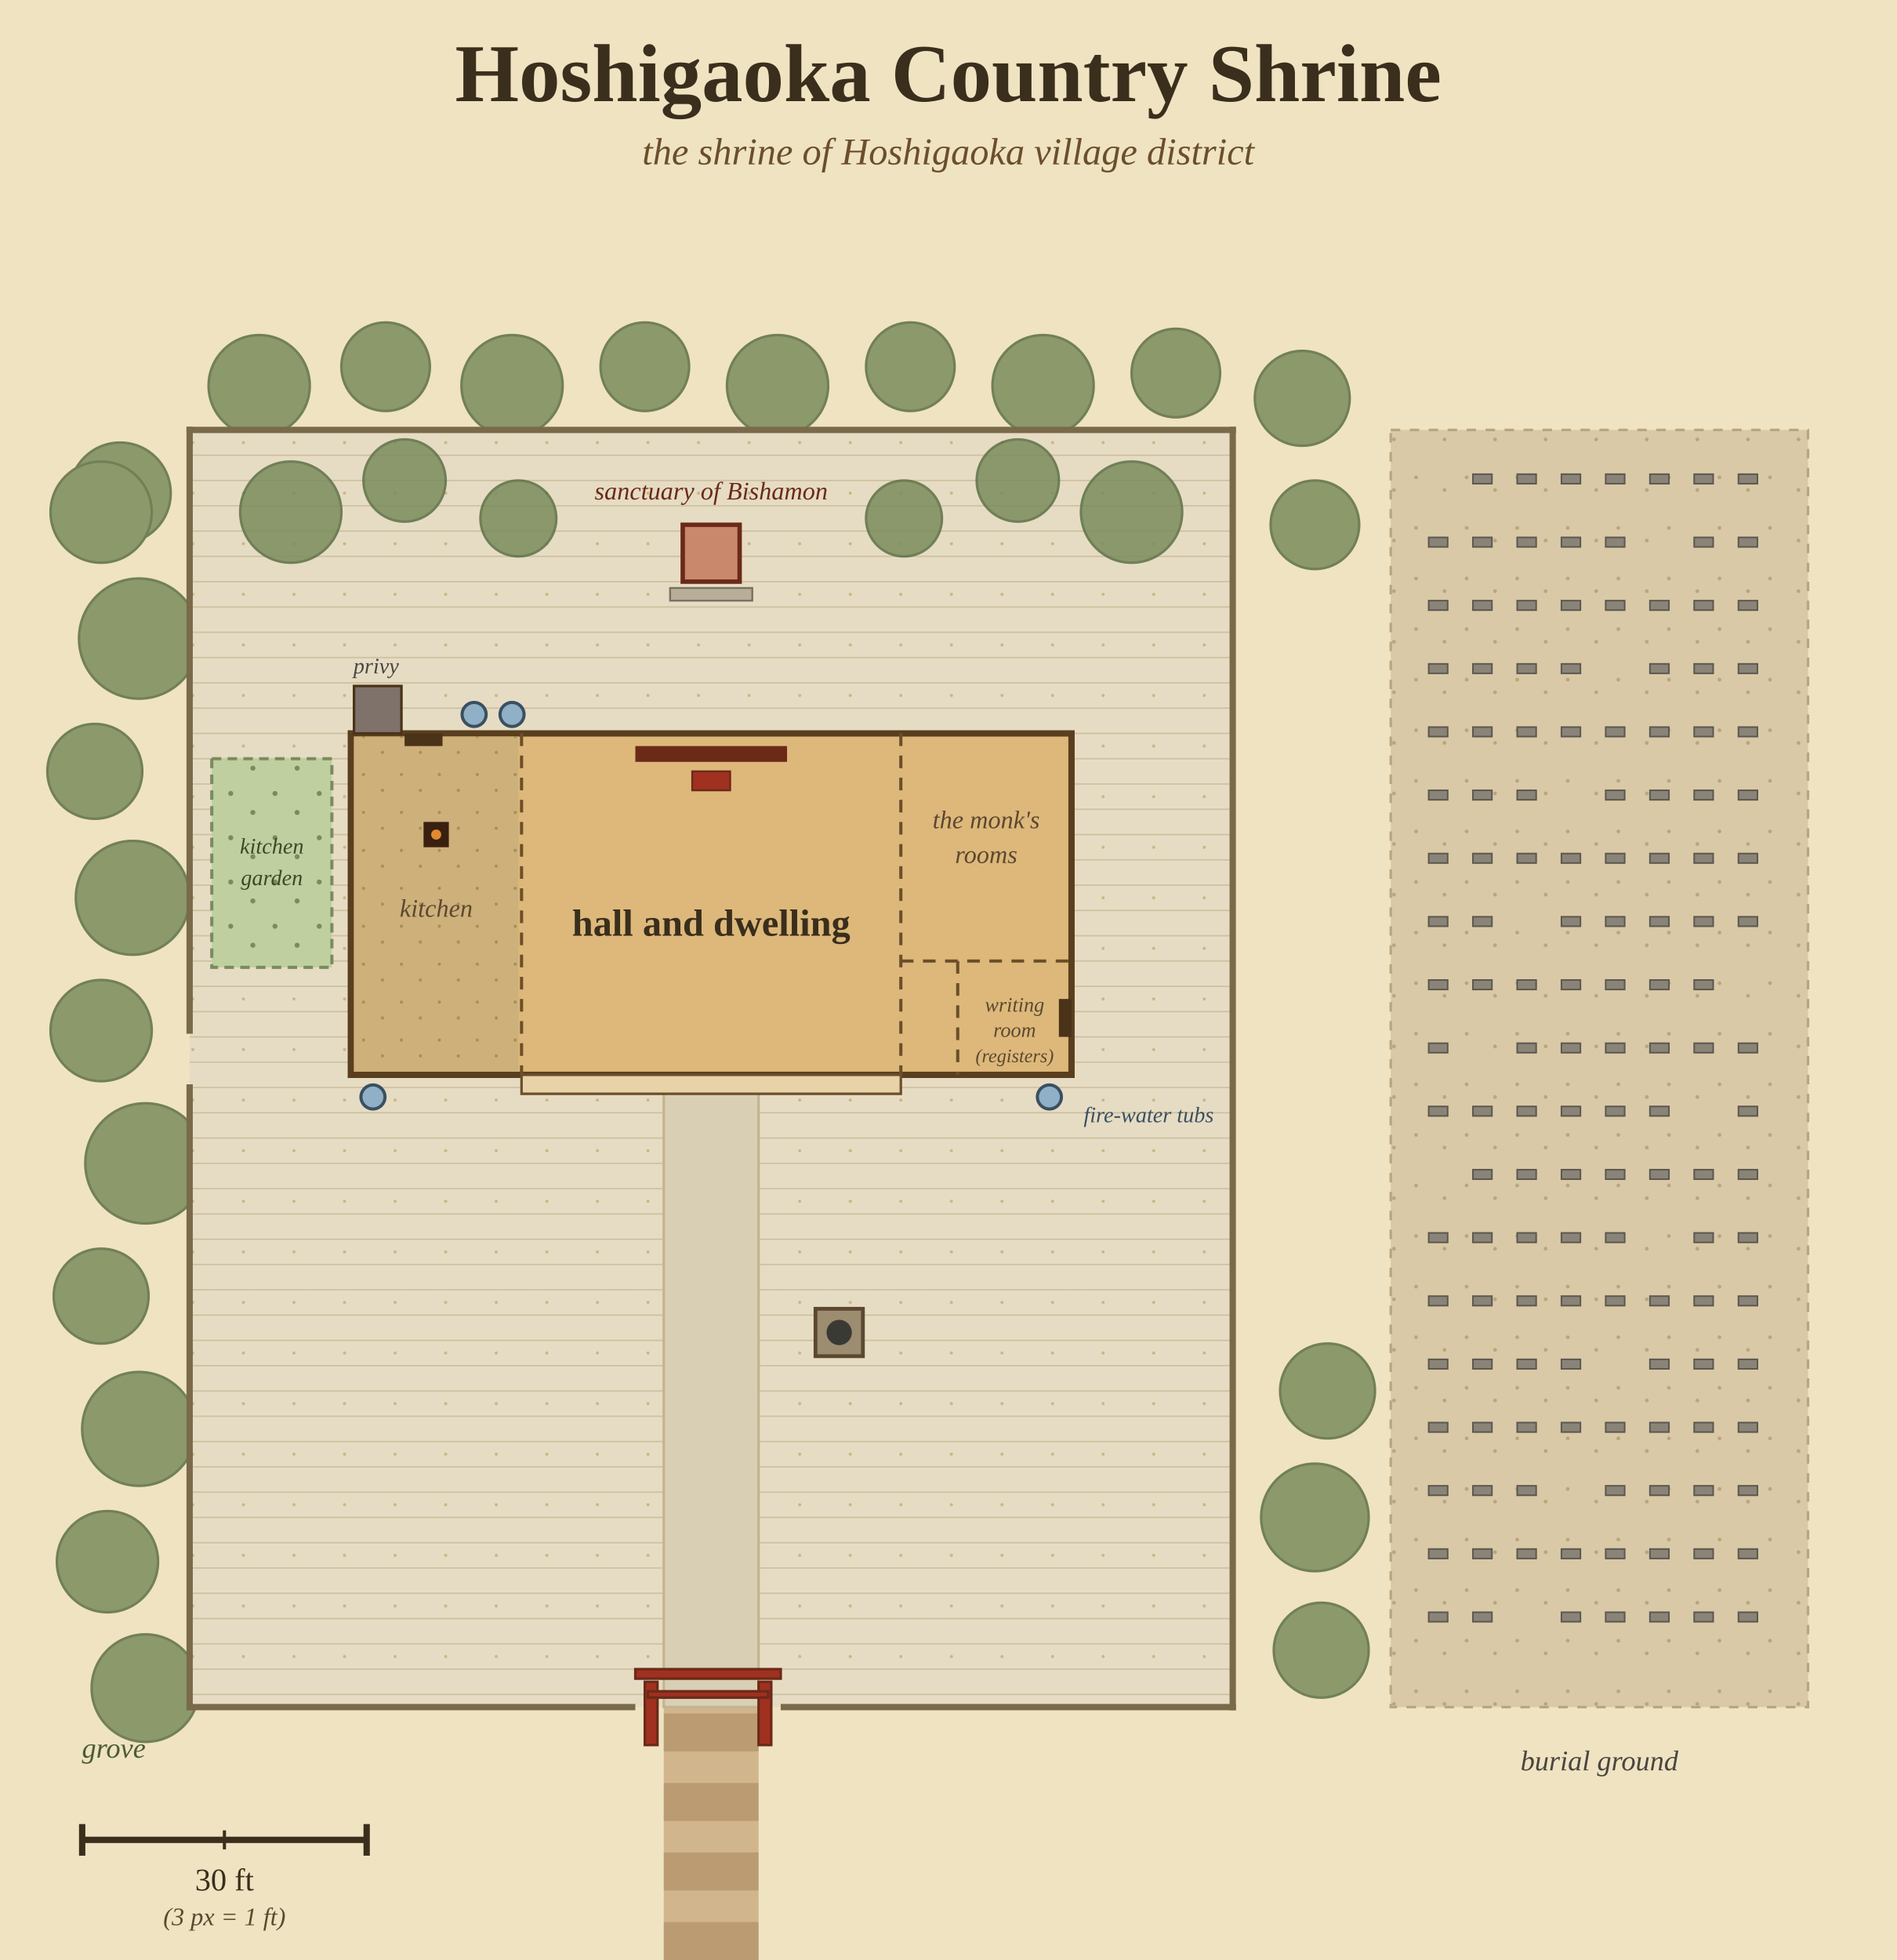
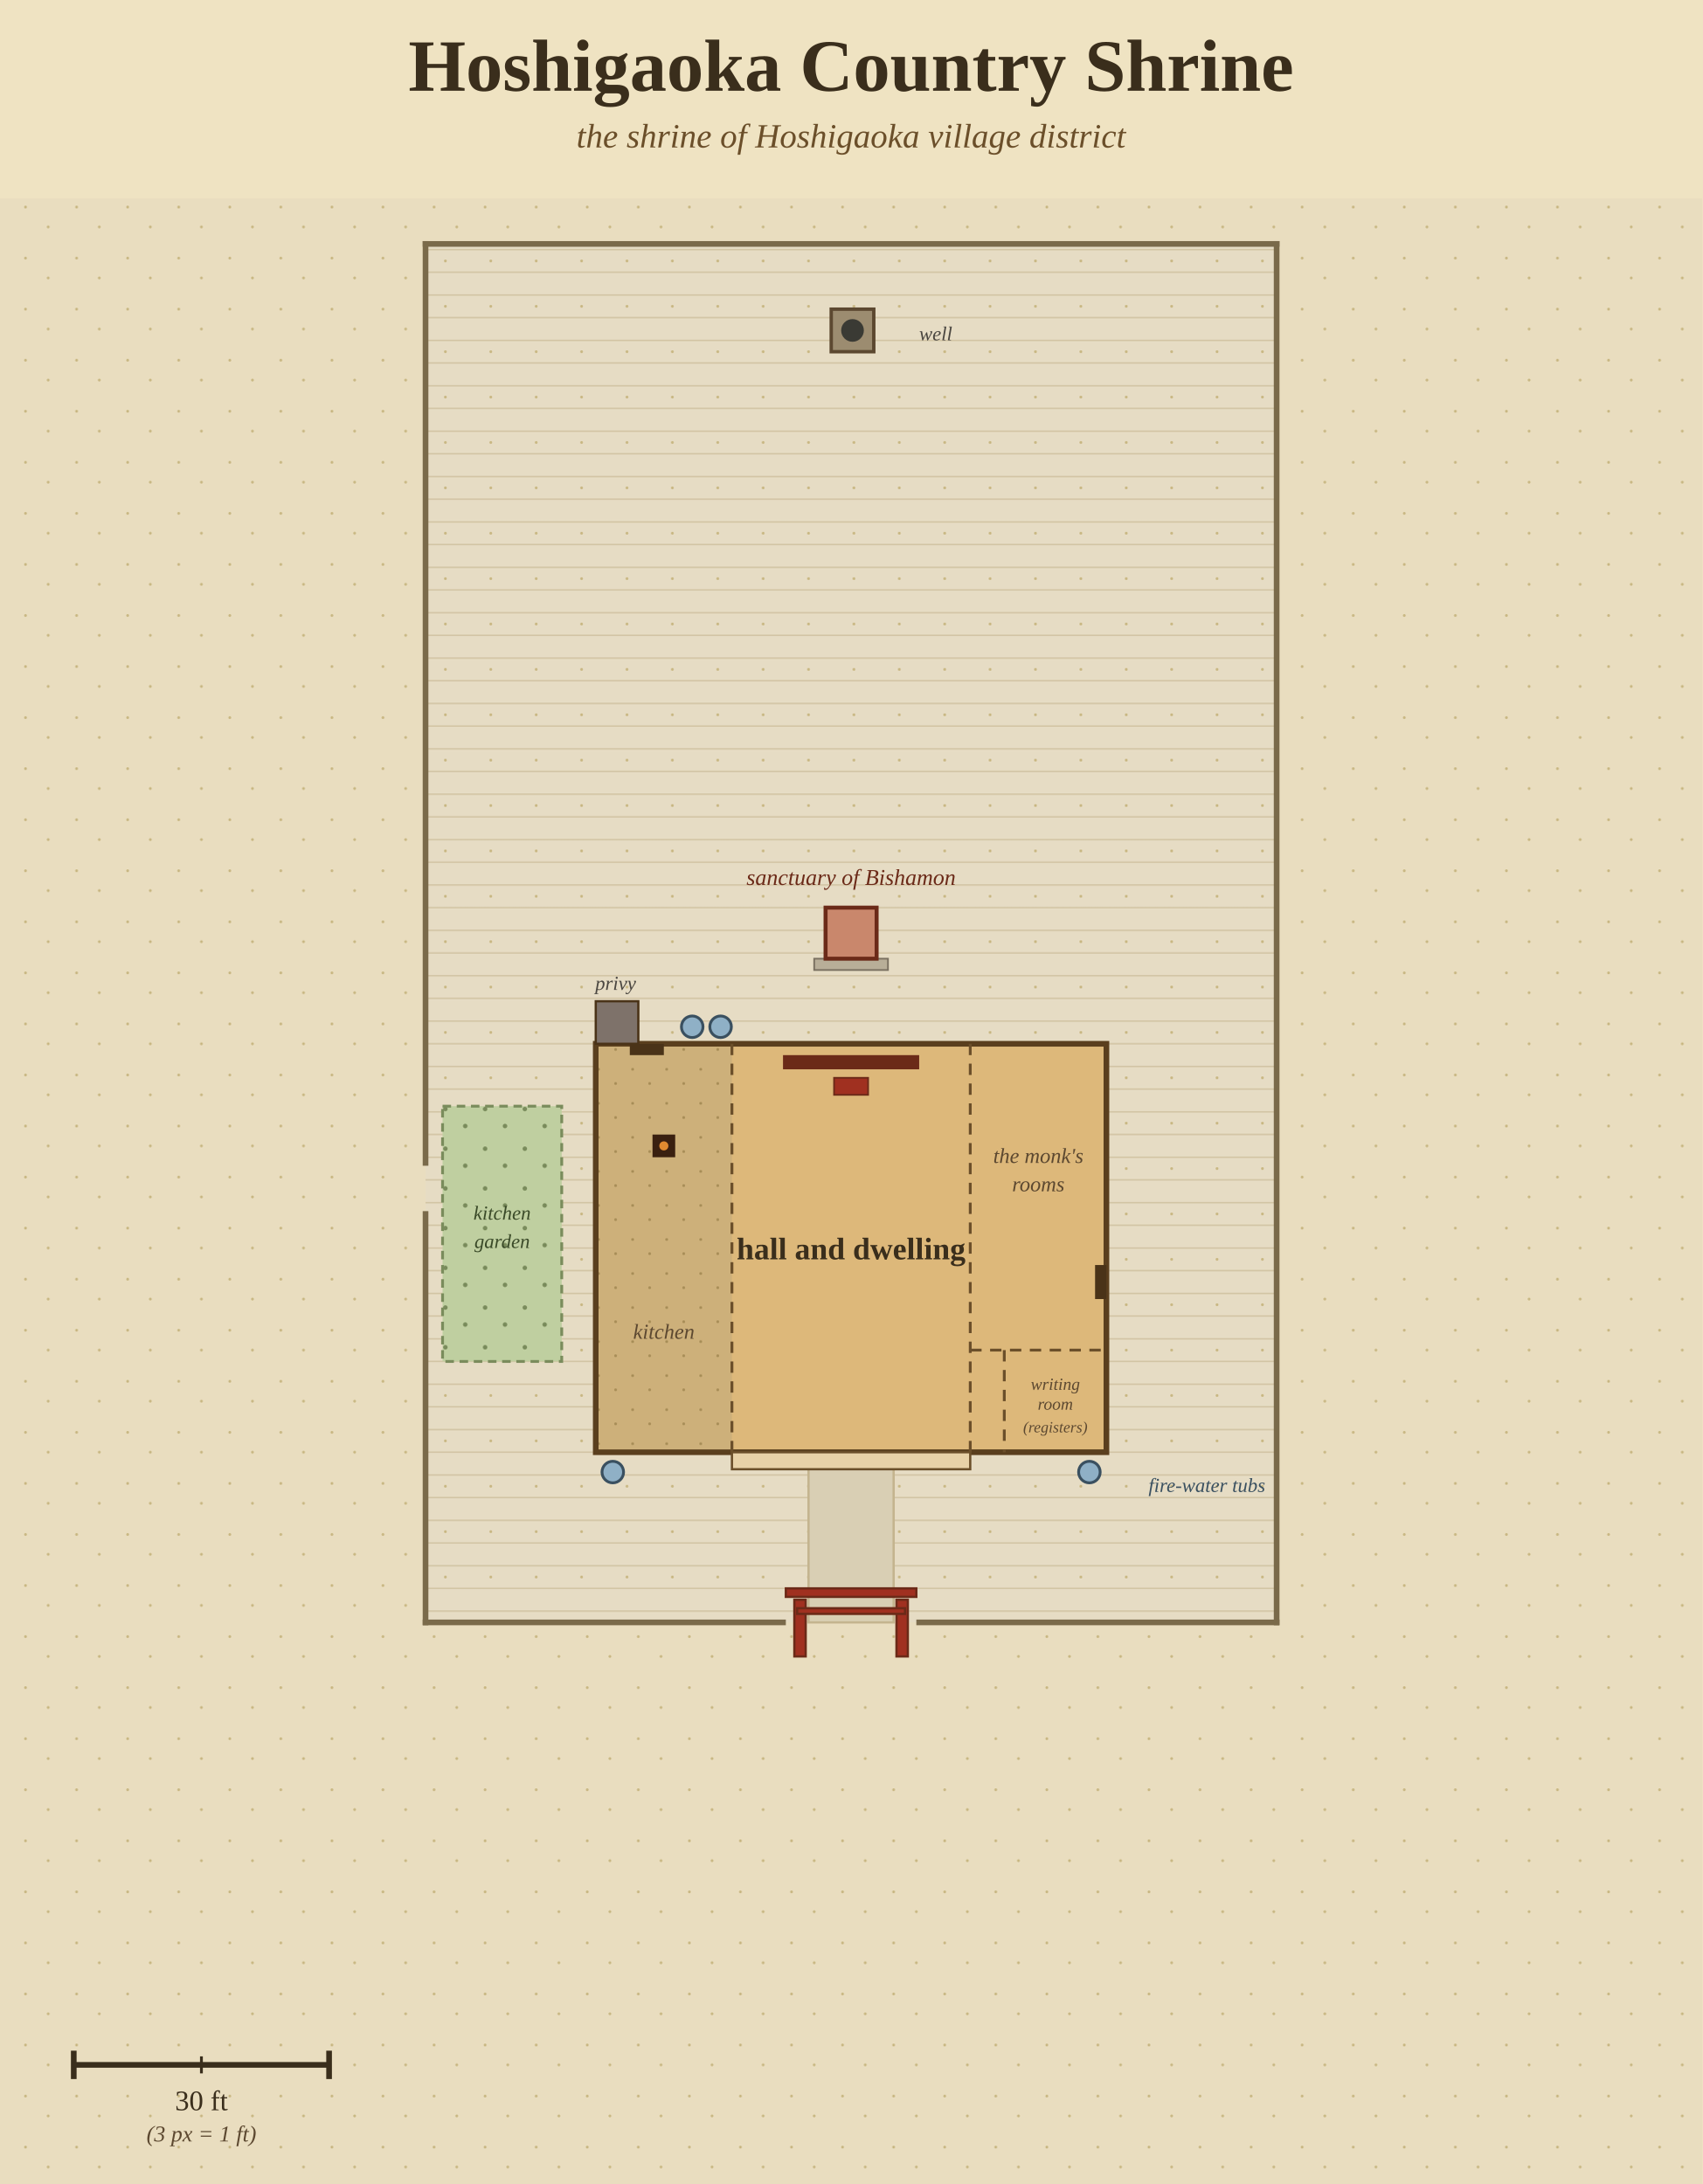
- <svg xmlns="http://www.w3.org/2000/svg" viewBox="140 60 600 620" font-family="Georgia, 'Times New Roman', serif">
+ <svg xmlns="http://www.w3.org/2000/svg" viewBox="140 60 600 770" font-family="Georgia, 'Times New Roman', serif">
  <defs>
    <pattern id="keidai-gravel" patternUnits="userSpaceOnUse" width="16" height="16">
      <rect width="16" height="16" fill="#E6DCC4" />
      <line x1="0" y1="4" x2="16" y2="4" stroke="#D2C4A4" stroke-width="0.5" />
      <line x1="0" y1="12" x2="16" y2="12" stroke="#D2C4A4" stroke-width="0.5" />
      <circle cx="9" cy="8" r="0.5" fill="#C9B884" />
+     </pattern>
+     <pattern id="swept-earth" patternUnits="userSpaceOnUse" width="18" height="18">
+       <rect width="18" height="18" fill="#E9DDBF" />
+       <circle cx="5" cy="7" r="0.5" fill="#C9B884" />
+       <circle cx="13" cy="14" r="0.5" fill="#C9B884" />
    </pattern>
    <pattern id="garden-stipple" patternUnits="userSpaceOnUse" width="14" height="14">
      <rect width="14" height="14" fill="#BFCFA0" />
      <circle cx="3" cy="3" r="0.8" fill="#7A8C5C" />
      <circle cx="10" cy="9" r="0.8" fill="#7A8C5C" />
    </pattern>
    <pattern id="doma-earth" patternUnits="userSpaceOnUse" width="12" height="12">
      <rect width="12" height="12" fill="#CDB07A" />
      <circle cx="3" cy="5" r="0.5" fill="#A88E58" />
      <circle cx="9" cy="10" r="0.5" fill="#A88E58" />
    </pattern>
-     <pattern id="bare-earth" patternUnits="userSpaceOnUse" width="16" height="16">
-       <rect width="16" height="16" fill="#D9C9A6" />
-       <circle cx="5" cy="7" r="0.6" fill="#B9A67E" />
-       <circle cx="12" cy="3" r="0.6" fill="#B9A67E" />
-     </pattern>
  </defs>
-   <rect x="0" y="0" width="900" height="800" fill="#EFE3C2" />
-   <g>
-     <path d="M 365 680 L 365 600" stroke="#B89060" stroke-width="30" stroke-linecap="butt" opacity="0.55" />
-     <path d="M 365 680 L 365 600" stroke="#9C7448" stroke-width="30" stroke-dasharray="12 10" fill="none" opacity="0.4" />
-   </g>
+   <rect x="0" y="0" width="900" height="900" fill="#EFE3C2" />
+   <rect x="140" y="130" width="600" height="700" fill="url(#swept-earth)" />
  <text x="440" y="92" text-anchor="middle" font-size="26" font-weight="bold" fill="#3A2E1C">Hoshigaoka Country Shrine</text>
  <text x="440" y="112" text-anchor="middle" font-size="12" font-style="italic" fill="#6B4F2A">the shrine of Hoshigaoka village district</text>
  <g>
    <g stroke="#3A2E1C">
-       <line x1="166" y1="642" x2="256" y2="642" stroke-width="2" />
-       <line x1="166" y1="637" x2="166" y2="647" stroke-width="2" />
-       <line x1="256" y1="637" x2="256" y2="647" stroke-width="2" />
-       <line x1="211" y1="639" x2="211" y2="645" stroke-width="1" />
+       <line x1="166" y1="788" x2="256" y2="788" stroke-width="2" />
+       <line x1="166" y1="783" x2="166" y2="793" stroke-width="2" />
+       <line x1="256" y1="783" x2="256" y2="793" stroke-width="2" />
+       <line x1="211" y1="785" x2="211" y2="791" stroke-width="1" />
    </g>
-     <text x="211" y="658" text-anchor="middle" font-size="10" fill="#3A2E1C">30 ft</text>
-     <text x="211" y="669" text-anchor="middle" font-size="8" font-style="italic" fill="#5C4830">(3 px = 1 ft)</text>
+     <text x="211" y="804" text-anchor="middle" font-size="10" fill="#3A2E1C">30 ft</text>
+     <text x="211" y="815" text-anchor="middle" font-size="8" font-style="italic" fill="#5C4830">(3 px = 1 ft)</text>
  </g>
-   <g fill="#7A8C5C" stroke="#5C6E44" stroke-width="0.8" opacity="0.85">
-     <circle cx="178" cy="216" r="16" />
-     <circle cx="172" cy="222" r="16" />
-     <circle cx="184" cy="262" r="19" />
-     <circle cx="170" cy="304" r="15" />
-     <circle cx="182" cy="344" r="18" />
-     <circle cx="172" cy="386" r="16" />
-     <circle cx="186" cy="428" r="19" />
-     <circle cx="172" cy="470" r="15" />
-     <circle cx="184" cy="512" r="18" />
-     <circle cx="174" cy="554" r="16" />
-     <circle cx="186" cy="594" r="17" />
-     <circle cx="222" cy="182" r="16" />
-     <circle cx="262" cy="176" r="14" />
-     <circle cx="302" cy="182" r="16" />
-     <circle cx="344" cy="176" r="14" />
-     <circle cx="386" cy="182" r="16" />
-     <circle cx="428" cy="176" r="14" />
-     <circle cx="470" cy="182" r="16" />
-     <circle cx="512" cy="178" r="14" />
-     <circle cx="552" cy="186" r="15" />
-     <circle cx="556" cy="226" r="14" />
-     <circle cx="560" cy="500" r="15" />
-     <circle cx="556" cy="540" r="17" />
-     <circle cx="558" cy="582" r="15" />
+   <rect x="290" y="146" width="300" height="486" fill="url(#keidai-gravel)" id="precinct" />
+   <g id="fence" stroke="#7A6A4A" stroke-width="2" fill="none" stroke-linecap="square">
+     <line x1="290" y1="146" x2="590" y2="146" />
+     <line x1="290" y1="146" x2="290" y2="470" />
+     <line x1="290" y1="488" x2="290" y2="632" />
+     <line x1="590" y1="146" x2="590" y2="632" />
+     <line x1="290" y1="632" x2="416" y2="632" />
+     <line x1="464" y1="632" x2="590" y2="632" />
  </g>
-   <text x="176" y="616" text-anchor="middle" font-size="9" font-style="italic" fill="#4A5C34">grove</text>
-   <rect x="580" y="196" width="132" height="404" fill="url(#bare-earth)" stroke="#B9A67E" stroke-width="0.8" stroke-dasharray="3 3" />
-   <g fill="#8A8478" stroke="#5C5850" stroke-width="0.5">
-     <rect x="606" y="210" width="6" height="3" />
-     <rect x="620" y="210" width="6" height="3" />
-     <rect x="634" y="210" width="6" height="3" />
-     <rect x="648" y="210" width="6" height="3" />
-     <rect x="662" y="210" width="6" height="3" />
-     <rect x="676" y="210" width="6" height="3" />
-     <rect x="690" y="210" width="6" height="3" />
-     <rect x="592" y="230" width="6" height="3" />
-     <rect x="606" y="230" width="6" height="3" />
-     <rect x="620" y="230" width="6" height="3" />
-     <rect x="634" y="230" width="6" height="3" />
-     <rect x="648" y="230" width="6" height="3" />
-     <rect x="676" y="230" width="6" height="3" />
-     <rect x="690" y="230" width="6" height="3" />
-     <rect x="592" y="250" width="6" height="3" />
-     <rect x="606" y="250" width="6" height="3" />
-     <rect x="620" y="250" width="6" height="3" />
-     <rect x="634" y="250" width="6" height="3" />
-     <rect x="648" y="250" width="6" height="3" />
-     <rect x="662" y="250" width="6" height="3" />
-     <rect x="676" y="250" width="6" height="3" />
-     <rect x="690" y="250" width="6" height="3" />
-     <rect x="592" y="270" width="6" height="3" />
-     <rect x="606" y="270" width="6" height="3" />
-     <rect x="620" y="270" width="6" height="3" />
-     <rect x="634" y="270" width="6" height="3" />
-     <rect x="662" y="270" width="6" height="3" />
-     <rect x="676" y="270" width="6" height="3" />
-     <rect x="690" y="270" width="6" height="3" />
-     <rect x="592" y="290" width="6" height="3" />
-     <rect x="606" y="290" width="6" height="3" />
-     <rect x="620" y="290" width="6" height="3" />
-     <rect x="634" y="290" width="6" height="3" />
-     <rect x="648" y="290" width="6" height="3" />
-     <rect x="662" y="290" width="6" height="3" />
-     <rect x="676" y="290" width="6" height="3" />
-     <rect x="690" y="290" width="6" height="3" />
-     <rect x="592" y="310" width="6" height="3" />
-     <rect x="606" y="310" width="6" height="3" />
-     <rect x="620" y="310" width="6" height="3" />
-     <rect x="648" y="310" width="6" height="3" />
-     <rect x="662" y="310" width="6" height="3" />
-     <rect x="676" y="310" width="6" height="3" />
-     <rect x="690" y="310" width="6" height="3" />
-     <rect x="592" y="330" width="6" height="3" />
-     <rect x="606" y="330" width="6" height="3" />
-     <rect x="620" y="330" width="6" height="3" />
-     <rect x="634" y="330" width="6" height="3" />
-     <rect x="648" y="330" width="6" height="3" />
-     <rect x="662" y="330" width="6" height="3" />
-     <rect x="676" y="330" width="6" height="3" />
-     <rect x="690" y="330" width="6" height="3" />
-     <rect x="592" y="350" width="6" height="3" />
-     <rect x="606" y="350" width="6" height="3" />
-     <rect x="634" y="350" width="6" height="3" />
-     <rect x="648" y="350" width="6" height="3" />
-     <rect x="662" y="350" width="6" height="3" />
-     <rect x="676" y="350" width="6" height="3" />
-     <rect x="690" y="350" width="6" height="3" />
-     <rect x="592" y="370" width="6" height="3" />
-     <rect x="606" y="370" width="6" height="3" />
-     <rect x="620" y="370" width="6" height="3" />
-     <rect x="634" y="370" width="6" height="3" />
-     <rect x="648" y="370" width="6" height="3" />
-     <rect x="662" y="370" width="6" height="3" />
-     <rect x="676" y="370" width="6" height="3" />
-     <rect x="592" y="390" width="6" height="3" />
-     <rect x="620" y="390" width="6" height="3" />
-     <rect x="634" y="390" width="6" height="3" />
-     <rect x="648" y="390" width="6" height="3" />
-     <rect x="662" y="390" width="6" height="3" />
-     <rect x="676" y="390" width="6" height="3" />
-     <rect x="690" y="390" width="6" height="3" />
-     <rect x="592" y="410" width="6" height="3" />
-     <rect x="606" y="410" width="6" height="3" />
-     <rect x="620" y="410" width="6" height="3" />
-     <rect x="634" y="410" width="6" height="3" />
-     <rect x="648" y="410" width="6" height="3" />
-     <rect x="662" y="410" width="6" height="3" />
-     <rect x="690" y="410" width="6" height="3" />
-     <rect x="606" y="430" width="6" height="3" />
-     <rect x="620" y="430" width="6" height="3" />
-     <rect x="634" y="430" width="6" height="3" />
-     <rect x="648" y="430" width="6" height="3" />
-     <rect x="662" y="430" width="6" height="3" />
-     <rect x="676" y="430" width="6" height="3" />
-     <rect x="690" y="430" width="6" height="3" />
-     <rect x="592" y="450" width="6" height="3" />
-     <rect x="606" y="450" width="6" height="3" />
-     <rect x="620" y="450" width="6" height="3" />
-     <rect x="634" y="450" width="6" height="3" />
-     <rect x="648" y="450" width="6" height="3" />
-     <rect x="676" y="450" width="6" height="3" />
-     <rect x="690" y="450" width="6" height="3" />
-     <rect x="592" y="470" width="6" height="3" />
-     <rect x="606" y="470" width="6" height="3" />
-     <rect x="620" y="470" width="6" height="3" />
-     <rect x="634" y="470" width="6" height="3" />
-     <rect x="648" y="470" width="6" height="3" />
-     <rect x="662" y="470" width="6" height="3" />
-     <rect x="676" y="470" width="6" height="3" />
-     <rect x="690" y="470" width="6" height="3" />
-     <rect x="592" y="490" width="6" height="3" />
-     <rect x="606" y="490" width="6" height="3" />
-     <rect x="620" y="490" width="6" height="3" />
-     <rect x="634" y="490" width="6" height="3" />
-     <rect x="662" y="490" width="6" height="3" />
-     <rect x="676" y="490" width="6" height="3" />
-     <rect x="690" y="490" width="6" height="3" />
-     <rect x="592" y="510" width="6" height="3" />
-     <rect x="606" y="510" width="6" height="3" />
-     <rect x="620" y="510" width="6" height="3" />
-     <rect x="634" y="510" width="6" height="3" />
-     <rect x="648" y="510" width="6" height="3" />
-     <rect x="662" y="510" width="6" height="3" />
-     <rect x="676" y="510" width="6" height="3" />
-     <rect x="690" y="510" width="6" height="3" />
-     <rect x="592" y="530" width="6" height="3" />
-     <rect x="606" y="530" width="6" height="3" />
-     <rect x="620" y="530" width="6" height="3" />
-     <rect x="648" y="530" width="6" height="3" />
-     <rect x="662" y="530" width="6" height="3" />
-     <rect x="676" y="530" width="6" height="3" />
-     <rect x="690" y="530" width="6" height="3" />
-     <rect x="592" y="550" width="6" height="3" />
-     <rect x="606" y="550" width="6" height="3" />
-     <rect x="620" y="550" width="6" height="3" />
-     <rect x="634" y="550" width="6" height="3" />
-     <rect x="648" y="550" width="6" height="3" />
-     <rect x="662" y="550" width="6" height="3" />
-     <rect x="676" y="550" width="6" height="3" />
-     <rect x="690" y="550" width="6" height="3" />
-     <rect x="592" y="570" width="6" height="3" />
-     <rect x="606" y="570" width="6" height="3" />
-     <rect x="634" y="570" width="6" height="3" />
-     <rect x="648" y="570" width="6" height="3" />
-     <rect x="662" y="570" width="6" height="3" />
-     <rect x="676" y="570" width="6" height="3" />
-     <rect x="690" y="570" width="6" height="3" />
+   <rect x="425" y="572" width="30" height="60" fill="#D9CFB4" stroke="#C4B48E" stroke-width="0.8" id="approach" />
+   <rect x="417" y="620" width="46" height="24" fill="none" id="arch" />
+   <g fill="#A03020" stroke="#6B2A18" stroke-width="0.8">
+     <rect x="420" y="624" width="4" height="20" />
+     <rect x="456" y="624" width="4" height="20" />
+     <rect x="417" y="620" width="46" height="3" />
+     <rect x="421" y="627" width="38" height="2" />
  </g>
-   <text x="646" y="620" text-anchor="middle" font-size="9" font-style="italic" fill="#4A4640">burial ground</text>
-   <rect x="200" y="196" width="330" height="404" fill="url(#keidai-gravel)" id="precinct" />
-   <g id="fence" stroke="#7A6A4A" stroke-width="2" fill="none" stroke-linecap="square">
-     <line x1="200" y1="196" x2="530" y2="196" />
-     <line x1="200" y1="196" x2="200" y2="386" />
-     <line x1="200" y1="404" x2="200" y2="600" />
-     <line x1="530" y1="196" x2="530" y2="600" />
-     <line x1="200" y1="600" x2="340" y2="600" />
-     <line x1="388" y1="600" x2="530" y2="600" />
+   <rect x="433" y="169" width="15" height="15" fill="#9C8C70" stroke="#5C4830" stroke-width="1.2" id="well" />
+   <circle cx="440.5" cy="176.5" r="4" fill="#3A3A34" />
+   <text x="464" y="180" text-anchor="start" font-size="7" font-style="italic" fill="#4A4640">well</text>
+   <rect x="350" y="428" width="180" height="144" fill="#DDB87A" stroke="#5A3F1E" stroke-width="2" id="hall" />
+   <rect x="351" y="429" width="47" height="142" fill="url(#doma-earth)" />
+   <g stroke="#6B4F2A" stroke-width="1" stroke-dasharray="4 3" fill="none">
+     <line x1="398" y1="428" x2="398" y2="572" />
+     <line x1="482" y1="428" x2="482" y2="572" />
+     <line x1="482" y1="536" x2="530" y2="536" />
+     <line x1="494" y1="536" x2="494" y2="572" />
  </g>
-   <g fill="#7A8C5C" stroke="#5C6E44" stroke-width="0.8" opacity="0.85">
-     <circle cx="232" cy="222" r="16" />
-     <circle cx="268" cy="212" r="13" />
-     <circle cx="304" cy="224" r="12" />
-     <circle cx="426" cy="224" r="12" />
-     <circle cx="462" cy="212" r="13" />
-     <circle cx="498" cy="222" r="16" />
+   <rect x="398" y="572" width="84" height="6" fill="#E8D2A8" stroke="#6B4F2A" stroke-width="0.8" />
+   <rect x="416" y="432" width="48" height="5" fill="#6B2A18" />
+   <rect x="434" y="440" width="12" height="6" fill="#A03020" stroke="#6B2A18" stroke-width="0.6" />
+   <text x="440" y="504" text-anchor="middle" font-size="11" font-weight="bold" fill="#3A2E1C">hall and dwelling</text>
+   <text x="506" y="470" text-anchor="middle" font-size="7.5" font-style="italic" fill="#5C4830">the monk's</text>
+   <text x="506" y="480" text-anchor="middle" font-size="7.5" font-style="italic" fill="#5C4830">rooms</text>
+   <text x="512" y="550" text-anchor="middle" font-size="6" font-style="italic" fill="#5C4830">writing</text>
+   <text x="512" y="557" text-anchor="middle" font-size="6" font-style="italic" fill="#5C4830">room</text>
+   <text x="512" y="565" text-anchor="middle" font-size="5.5" font-style="italic" fill="#5C4830">(registers)</text>
+   <rect x="526" y="506" width="4" height="12" fill="#4A3318" />
+   <text x="374" y="532" text-anchor="middle" font-size="7.5" font-style="italic" fill="#5C4830">kitchen</text>
+   <rect x="370" y="460" width="8" height="8" fill="#3A2010" />
+   <circle cx="374" cy="464" r="1.6" fill="#E08A30" />
+   <rect x="362" y="428" width="12" height="4" fill="#4A3318" />
+   <rect x="427" y="398" width="26" height="4" fill="#B8AE98" stroke="#7A7060" stroke-width="0.6" />
+   <rect x="431" y="380" width="18" height="18" fill="#C9876C" stroke="#6B2A18" stroke-width="1.4" id="sanctuary" />
+   <text x="440" y="372" text-anchor="middle" font-size="8" font-style="italic" fill="#6B2A18">sanctuary of Bishamon</text>
+   <rect x="350" y="413" width="15" height="15" fill="#7E726A" stroke="#4A3318" stroke-width="0.8" />
+   <text x="357" y="409" text-anchor="middle" font-size="7" font-style="italic" fill="#4A4640">privy</text>
+   <rect x="296" y="450" width="42" height="90" fill="url(#garden-stipple)" stroke="#7A8C5C" stroke-width="1" stroke-dasharray="3 2" id="kitchen_garden" />
+   <text x="317" y="490" text-anchor="middle" font-size="7" font-style="italic" fill="#3A4A28">kitchen</text>
+   <text x="317" y="500" text-anchor="middle" font-size="7" font-style="italic" fill="#3A4A28">garden</text>
+   <g fill="#8FB0C6" stroke="#3A5060" stroke-width="1">
+     <circle cx="384" cy="422" r="3.8" />
+     <circle cx="394" cy="422" r="3.8" />
+     <circle cx="356" cy="579" r="3.8" />
+     <circle cx="524" cy="579" r="3.8" />
  </g>
-   <rect x="350" y="404" width="30" height="196" fill="#D9CFB4" stroke="#C4B48E" stroke-width="0.8" id="approach" />
-   <rect x="341" y="588" width="46" height="24" fill="none" id="arch" />
-   <g fill="#A03020" stroke="#6B2A18" stroke-width="0.8">
-     <rect x="344" y="592" width="4" height="20" />
-     <rect x="380" y="592" width="4" height="20" />
-     <rect x="341" y="588" width="46" height="3" />
-     <rect x="345" y="595" width="38" height="2" />
-   </g>
-   <rect x="398" y="474" width="15" height="15" fill="#9C8C70" stroke="#5C4830" stroke-width="1.2" id="well" />
-   <circle cx="405.5" cy="481.5" r="4" fill="#3A3A34" />
-   <rect x="251" y="292" width="228" height="108" fill="#DDB87A" stroke="#5A3F1E" stroke-width="2" id="hall" />
-   <rect x="252" y="293" width="52" height="106" fill="url(#doma-earth)" />
-   <g stroke="#6B4F2A" stroke-width="1" stroke-dasharray="4 3" fill="none">
-     <line x1="305" y1="292" x2="305" y2="400" />
-     <line x1="425" y1="292" x2="425" y2="400" />
-     <line x1="425" y1="364" x2="479" y2="364" />
-     <line x1="443" y1="364" x2="443" y2="400" />
-   </g>
-   <rect x="305" y="400" width="120" height="6" fill="#E8D2A8" stroke="#6B4F2A" stroke-width="0.8" />
-   <rect x="341" y="296" width="48" height="5" fill="#6B2A18" />
-   <rect x="359" y="304" width="12" height="6" fill="#A03020" stroke="#6B2A18" stroke-width="0.6" />
-   <text x="365" y="356" text-anchor="middle" font-size="12" font-weight="bold" fill="#3A2E1C">hall and dwelling</text>
-   <text x="452" y="322" text-anchor="middle" font-size="8" font-style="italic" fill="#5C4830">the monk's</text>
-   <text x="452" y="333" text-anchor="middle" font-size="8" font-style="italic" fill="#5C4830">rooms</text>
-   <text x="461" y="380" text-anchor="middle" font-size="6.5" font-style="italic" fill="#5C4830">writing</text>
-   <text x="461" y="388" text-anchor="middle" font-size="6.5" font-style="italic" fill="#5C4830">room</text>
-   <text x="461" y="396" text-anchor="middle" font-size="6" font-style="italic" fill="#5C4830">(registers)</text>
-   <rect x="475" y="376" width="4" height="12" fill="#4A3318" />
-   <text x="278" y="350" text-anchor="middle" font-size="8" font-style="italic" fill="#5C4830">kitchen</text>
-   <rect x="274" y="320" width="8" height="8" fill="#3A2010" />
-   <circle cx="278" cy="324" r="1.6" fill="#E08A30" />
-   <rect x="268" y="292" width="12" height="4" fill="#4A3318" />
-   <rect x="352" y="246" width="26" height="4" fill="#B8AE98" stroke="#7A7060" stroke-width="0.6" />
-   <rect x="356" y="226" width="18" height="18" fill="#C9876C" stroke="#6B2A18" stroke-width="1.4" id="sanctuary" />
-   <text x="365" y="218" text-anchor="middle" font-size="8" font-style="italic" fill="#6B2A18">sanctuary of Bishamon</text>
-   <rect x="252" y="277" width="15" height="15" fill="#7E726A" stroke="#4A3318" stroke-width="0.8" />
-   <text x="259" y="273" text-anchor="middle" font-size="7" font-style="italic" fill="#4A4640">privy</text>
-   <rect x="207" y="300" width="38" height="66" fill="url(#garden-stipple)" stroke="#7A8C5C" stroke-width="1" stroke-dasharray="3 2" id="kitchen_garden" />
-   <text x="226" y="330" text-anchor="middle" font-size="7" font-style="italic" fill="#3A4A28">kitchen</text>
-   <text x="226" y="340" text-anchor="middle" font-size="7" font-style="italic" fill="#3A4A28">garden</text>
-   <g fill="#8FB0C6" stroke="#3A5060" stroke-width="1">
-     <circle cx="290" cy="286" r="3.8" />
-     <circle cx="302" cy="286" r="3.8" />
-     <circle cx="258" cy="407" r="3.8" />
-     <circle cx="472" cy="407" r="3.8" />
-   </g>
-   <text x="524" y="415" text-anchor="end" font-size="7" font-style="italic" fill="#3A5060">fire-water tubs</text>
+   <text x="586" y="586" text-anchor="end" font-size="7" font-style="italic" fill="#3A5060">fire-water tubs</text>
</svg>
